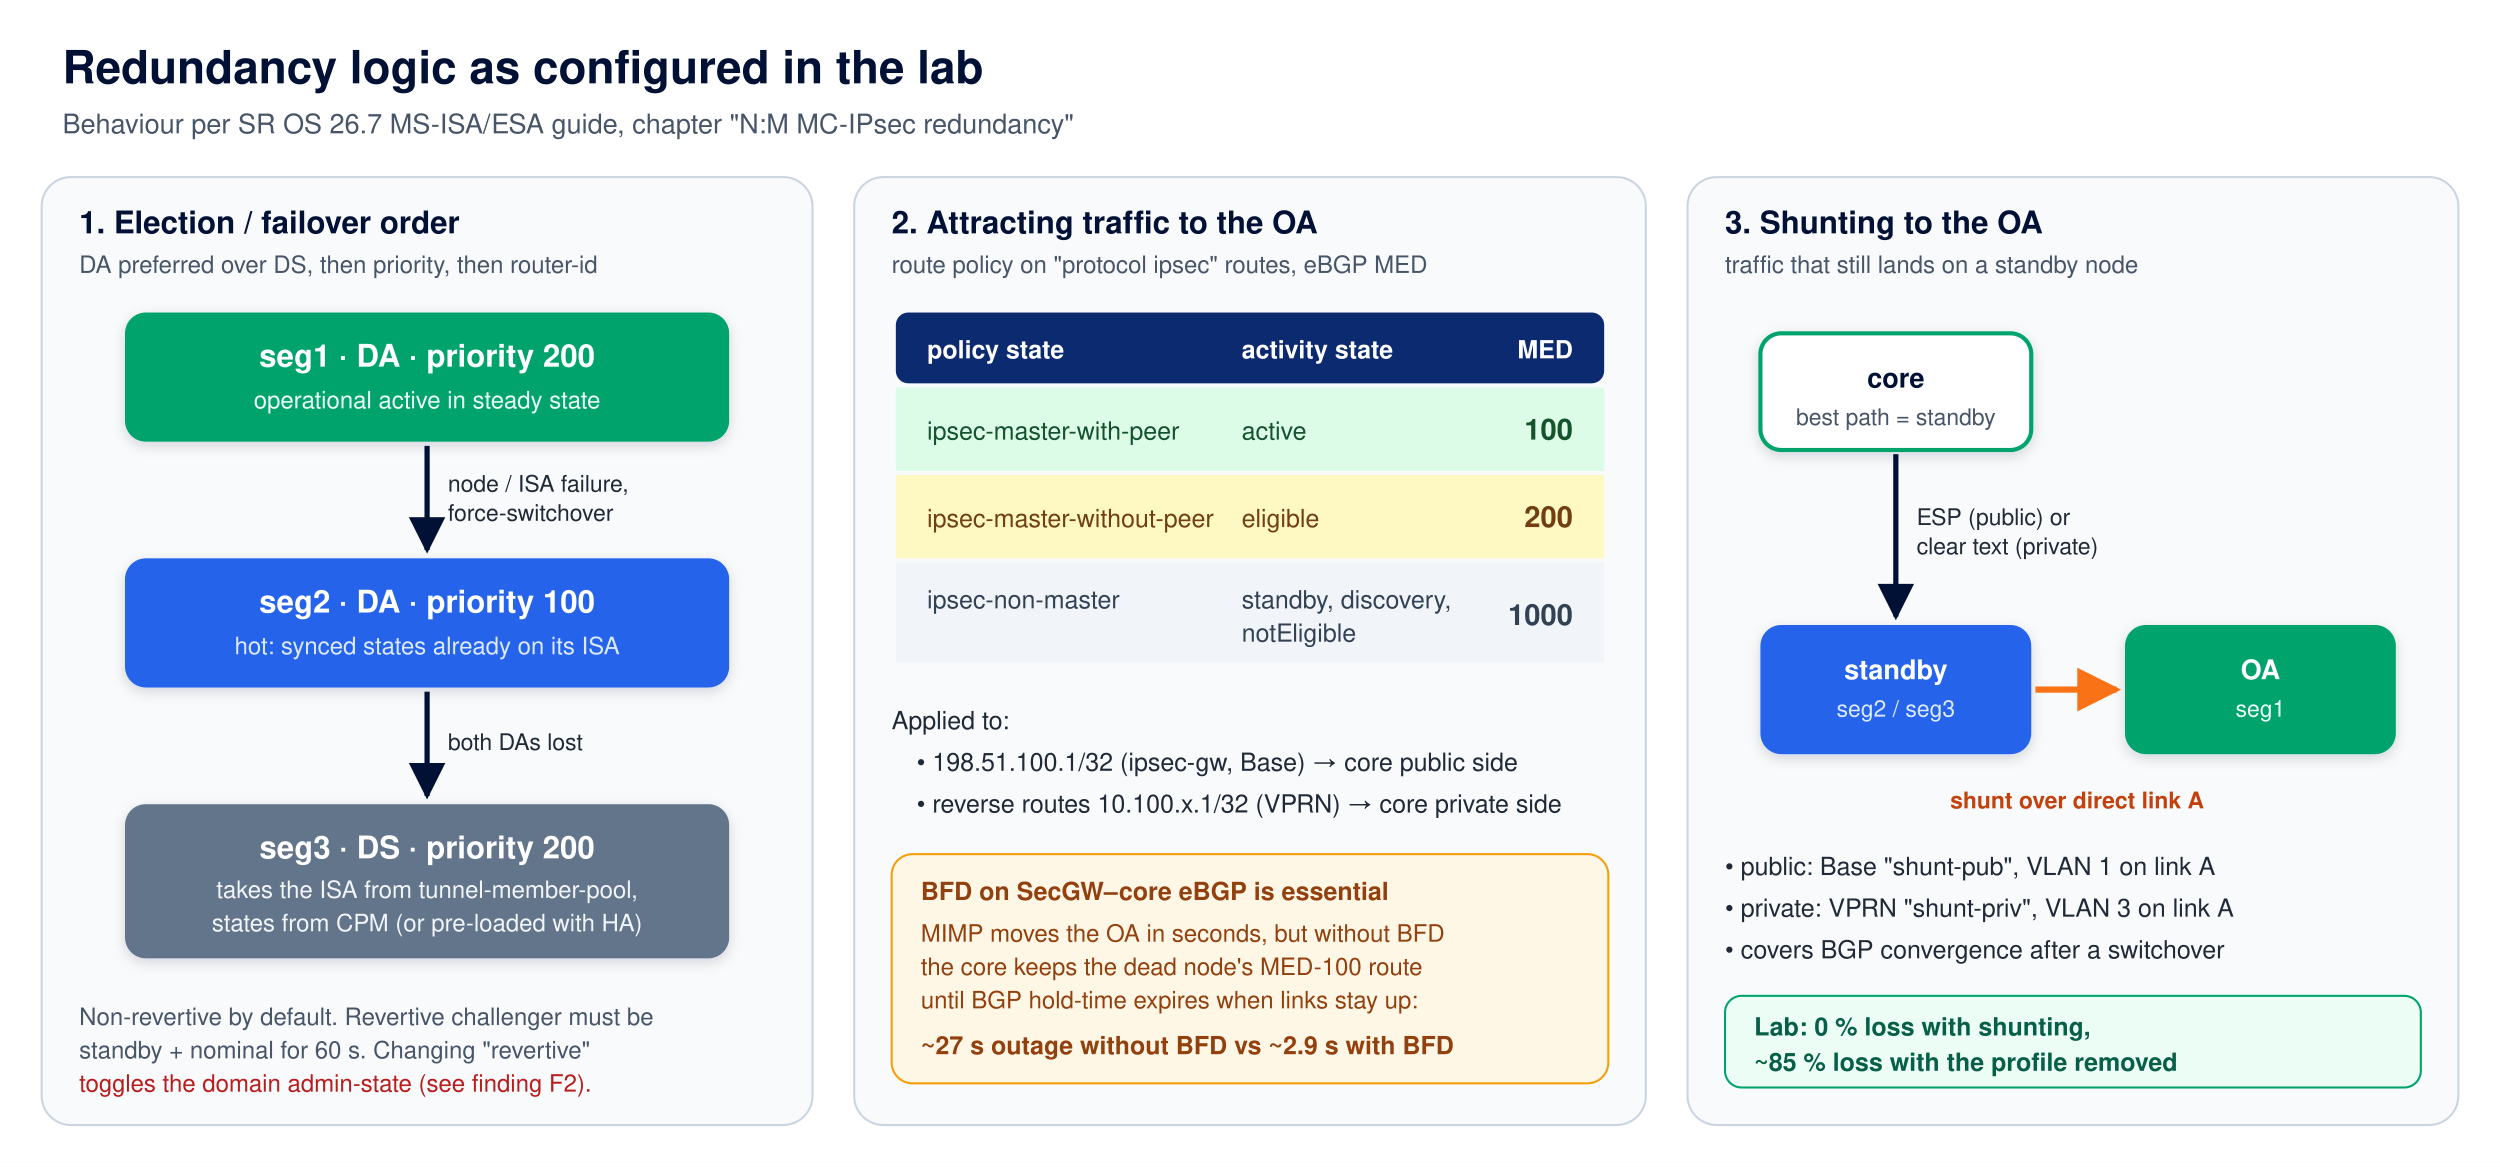
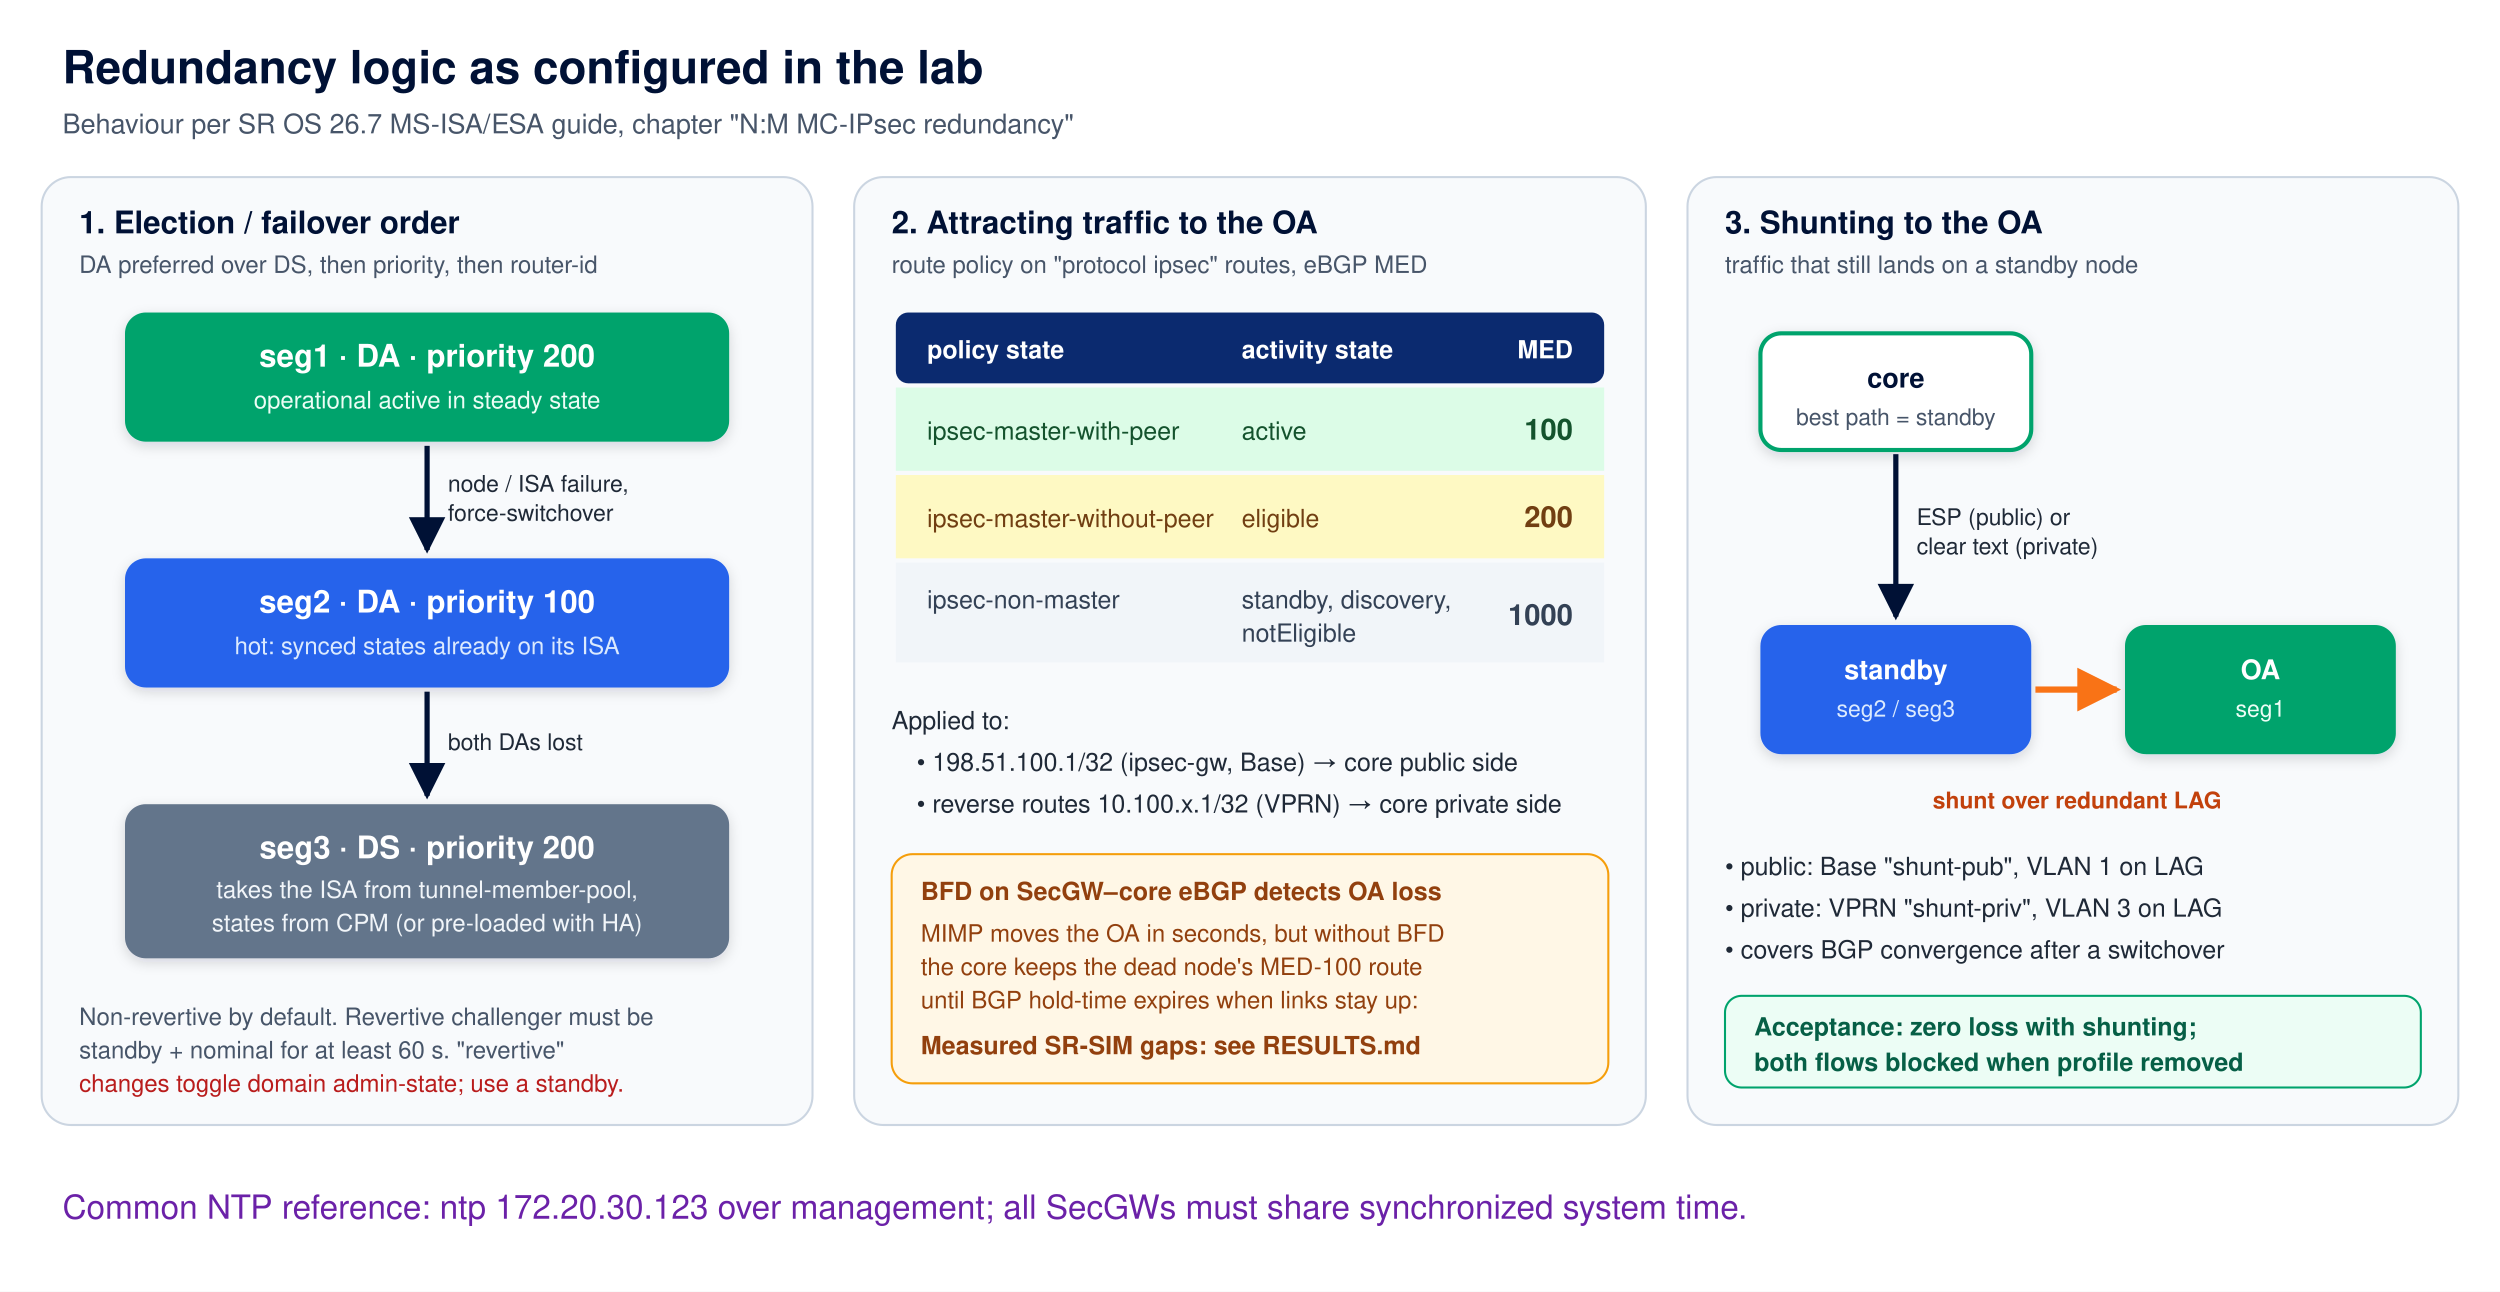
- <svg xmlns="http://www.w3.org/2000/svg" viewBox="0 0 1200 560" font-family="Segoe UI, Helvetica, Arial, sans-serif">
+ <svg xmlns="http://www.w3.org/2000/svg" viewBox="0 0 1200 620" font-family="Segoe UI, Helvetica, Arial, sans-serif">
  <defs>
    <marker id="a" viewBox="0 0 10 10" refX="9" refY="5" markerWidth="7" markerHeight="7" orient="auto-start-reverse">
      <path d="M0,0 L10,5 L0,10 z" fill="#001135" />
    </marker>
    <marker id="o" viewBox="0 0 10 10" refX="9" refY="5" markerWidth="7" markerHeight="7" orient="auto-start-reverse">
      <path d="M0,0 L10,5 L0,10 z" fill="#F97316" />
    </marker>
    <filter id="sh" x="-10%" y="-10%" width="130%" height="130%">
      <feDropShadow dx="0" dy="2" stdDeviation="3" flood-color="#0F172A" flood-opacity="0.15" />
    </filter>
  </defs>
-   <rect width="1200" height="560" fill="#FFFFFF" />
+   <rect width="1200" height="620" fill="#FFFFFF" />
  <text x="30" y="40" font-size="22" font-weight="700" fill="#001135">Redundancy logic as configured in the lab</text>
  <text x="30" y="64" font-size="13" fill="#475569">Behaviour per SR OS 26.7 MS-ISA/ESA guide, chapter "N:M MC-IPsec redundancy"</text>
  <rect x="20" y="85" width="370" height="455" rx="14" fill="#F8FAFC" stroke="#CBD5E1" />
  <text x="38" y="112" font-size="15" font-weight="700" fill="#001135">1. Election / failover order</text>
  <text x="38" y="131" font-size="11.5" fill="#475569">DA preferred over DS, then priority, then router-id</text>
  <g filter="url(#sh)">
    <rect x="60" y="150" width="290" height="62" rx="10" fill="#00A36C" />
    <rect x="60" y="268" width="290" height="62" rx="10" fill="#2563EB" />
    <rect x="60" y="386" width="290" height="74" rx="10" fill="#64748B" />
  </g>
  <text x="205" y="176" font-size="15" font-weight="700" fill="#FFFFFF" text-anchor="middle">seg1 · DA · priority 200</text>
  <text x="205" y="196" font-size="11.5" fill="#ECFDF5" text-anchor="middle">operational active in steady state</text>
  <line x1="205" y1="214" x2="205" y2="264" stroke="#001135" stroke-width="2.5" marker-end="url(#a)" />
  <text x="215" y="236" font-size="11" fill="#1F2937">node / ISA failure,</text>
  <text x="215" y="250" font-size="11" fill="#1F2937">force-switchover</text>
  <text x="205" y="294" font-size="15" font-weight="700" fill="#FFFFFF" text-anchor="middle">seg2 · DA · priority 100</text>
  <text x="205" y="314" font-size="11.5" fill="#DBEAFE" text-anchor="middle">hot: synced states already on its ISA</text>
  <line x1="205" y1="332" x2="205" y2="382" stroke="#001135" stroke-width="2.5" marker-end="url(#a)" />
  <text x="215" y="360" font-size="11" fill="#1F2937">both DAs lost</text>
  <text x="205" y="412" font-size="15" font-weight="700" fill="#FFFFFF" text-anchor="middle">seg3 · DS · priority 200</text>
  <text x="205" y="431" font-size="11.5" fill="#F1F5F9" text-anchor="middle">takes the ISA from tunnel-member-pool,</text>
  <text x="205" y="447" font-size="11.5" fill="#F1F5F9" text-anchor="middle">states from CPM (or pre-loaded with HA)</text>
  <text x="38" y="492" font-size="11.5" fill="#475569">Non-revertive by default. Revertive challenger must be</text>
-   <text x="38" y="508" font-size="11.5" fill="#475569">standby + nominal for 60 s. Changing "revertive"</text>
-   <text x="38" y="524" font-size="11.5" fill="#B91C1C">toggles the domain admin-state (see finding F2).</text>
+   <text x="38" y="508" font-size="11.5" fill="#475569">standby + nominal for at least 60 s. "revertive"</text>
+   <text x="38" y="524" font-size="11.5" fill="#B91C1C">changes toggle domain admin-state; use a standby.</text>
  <rect x="410" y="85" width="380" height="455" rx="14" fill="#F8FAFC" stroke="#CBD5E1" />
  <text x="428" y="112" font-size="15" font-weight="700" fill="#001135">2. Attracting traffic to the OA</text>
  <text x="428" y="131" font-size="11.5" fill="#475569">route policy on "protocol ipsec" routes, eBGP MED</text>
  <rect x="430" y="150" width="340" height="34" rx="6" fill="#0B2A6F" />
  <text x="445" y="172" font-size="12" font-weight="700" fill="#FFFFFF">policy state</text>
  <text x="596" y="172" font-size="12" font-weight="700" fill="#FFFFFF">activity state</text>
  <text x="755" y="172" font-size="12" font-weight="700" fill="#FFFFFF" text-anchor="end">MED</text>
  <rect x="430" y="186" width="340" height="40" fill="#DCFCE7" />
  <text x="445" y="211" font-size="12" fill="#14532D">ipsec-master-with-peer</text>
  <text x="596" y="211" font-size="12" fill="#14532D">active</text>
  <text x="755" y="211" font-size="14" font-weight="700" fill="#14532D" text-anchor="end">100</text>
  <rect x="430" y="228" width="340" height="40" fill="#FEF9C3" />
  <text x="445" y="253" font-size="12" fill="#713F12">ipsec-master-without-peer</text>
  <text x="596" y="253" font-size="12" fill="#713F12">eligible</text>
  <text x="755" y="253" font-size="14" font-weight="700" fill="#713F12" text-anchor="end">200</text>
  <rect x="430" y="270" width="340" height="48" fill="#F1F5F9" />
  <text x="445" y="292" font-size="12" fill="#334155">ipsec-non-master</text>
  <text x="596" y="292" font-size="12" fill="#334155">standby, discovery,</text>
  <text x="596" y="308" font-size="12" fill="#334155">notEligible</text>
  <text x="755" y="300" font-size="14" font-weight="700" fill="#334155" text-anchor="end">1000</text>
  <text x="428" y="350" font-size="12" fill="#1F2937">Applied to:</text>
  <text x="440" y="370" font-size="12" fill="#1F2937">• 198.51.100.1/32 (ipsec-gw, Base) → core public side</text>
  <text x="440" y="390" font-size="12" fill="#1F2937">• reverse routes 10.100.x.1/32 (VPRN) → core private side</text>
  <rect x="428" y="410" width="344" height="110" rx="10" fill="#FFF7E6" stroke="#F59E0B" />
-   <text x="442" y="432" font-size="12" font-weight="700" fill="#92400E">BFD on SecGW–core eBGP is essential</text>
+   <text x="442" y="432" font-size="12" font-weight="700" fill="#92400E">BFD on SecGW–core eBGP detects OA loss</text>
  <text x="442" y="452" font-size="11.5" fill="#92400E">MIMP moves the OA in seconds, but without BFD</text>
  <text x="442" y="468" font-size="11.5" fill="#92400E">the core keeps the dead node's MED-100 route</text>
  <text x="442" y="484" font-size="11.5" fill="#92400E">until BGP hold-time expires when links stay up:</text>
-   <text x="442" y="506" font-size="12" font-weight="700" fill="#92400E">~27 s outage without BFD vs ~2.9 s with BFD</text>
+   <text x="442" y="506" font-size="12" font-weight="700" fill="#92400E">Measured SR-SIM gaps: see RESULTS.md</text>
  <rect x="810" y="85" width="370" height="455" rx="14" fill="#F8FAFC" stroke="#CBD5E1" />
  <text x="828" y="112" font-size="15" font-weight="700" fill="#001135">3. Shunting to the OA</text>
  <text x="828" y="131" font-size="11.5" fill="#475569">traffic that still lands on a standby node</text>
  <g filter="url(#sh)">
    <rect x="845" y="160" width="130" height="56" rx="10" fill="#FFFFFF" stroke="#00A36C" stroke-width="2" />
    <rect x="845" y="300" width="130" height="62" rx="10" fill="#2563EB" />
    <rect x="1020" y="300" width="130" height="62" rx="10" fill="#00A36C" />
  </g>
  <text x="910" y="186" font-size="13" font-weight="700" fill="#001135" text-anchor="middle">core</text>
  <text x="910" y="204" font-size="11" fill="#475569" text-anchor="middle">best path = standby</text>
  <text x="910" y="326" font-size="13" font-weight="700" fill="#FFFFFF" text-anchor="middle">standby</text>
  <text x="910" y="344" font-size="11" fill="#DBEAFE" text-anchor="middle">seg2 / seg3</text>
  <text x="1085" y="326" font-size="13" font-weight="700" fill="#FFFFFF" text-anchor="middle">OA</text>
  <text x="1085" y="344" font-size="11" fill="#ECFDF5" text-anchor="middle">seg1</text>
  <line x1="910" y1="218" x2="910" y2="296" stroke="#001135" stroke-width="2.5" marker-end="url(#a)" />
  <text x="920" y="252" font-size="11" fill="#1F2937">ESP (public) or</text>
  <text x="920" y="266" font-size="11" fill="#1F2937">clear text (private)</text>
  <path d="M 977 331 L 1016 331" stroke="#F97316" stroke-width="3" fill="none" marker-end="url(#o)" />
-   <text x="997" y="388" font-size="11" font-weight="700" fill="#C2410C" text-anchor="middle">shunt over direct link A</text>
-   <text x="828" y="420" font-size="12" fill="#1F2937">• public: Base "shunt-pub", VLAN 1 on link A</text>
-   <text x="828" y="440" font-size="12" fill="#1F2937">• private: VPRN "shunt-priv", VLAN 3 on link A</text>
+   <text x="997" y="388" font-size="11" font-weight="700" fill="#C2410C" text-anchor="middle">shunt over redundant LAG</text>
+   <text x="828" y="420" font-size="12" fill="#1F2937">• public: Base "shunt-pub", VLAN 1 on LAG</text>
+   <text x="828" y="440" font-size="12" fill="#1F2937">• private: VPRN "shunt-priv", VLAN 3 on LAG</text>
  <text x="828" y="460" font-size="12" fill="#1F2937">• covers BGP convergence after a switchover</text>
  <rect x="828" y="478" width="334" height="44" rx="8" fill="#ECFDF5" stroke="#00A36C" />
-   <text x="842" y="497" font-size="12" font-weight="700" fill="#065F46">Lab: 0 % loss with shunting,</text>
-   <text x="842" y="514" font-size="12" font-weight="700" fill="#065F46">~85 % loss with the profile removed</text>
+   <text x="842" y="497" font-size="12" font-weight="700" fill="#065F46">Acceptance: zero loss with shunting;</text>
+   <text x="842" y="514" font-size="12" font-weight="700" fill="#065F46">both flows blocked when profile removed</text>
+   <text x="30" y="585" font-size="16" fill="#6B21A8">Common NTP reference: ntp 172.20.30.123 over management; all SecGWs must share synchronized system time.</text>
</svg>
